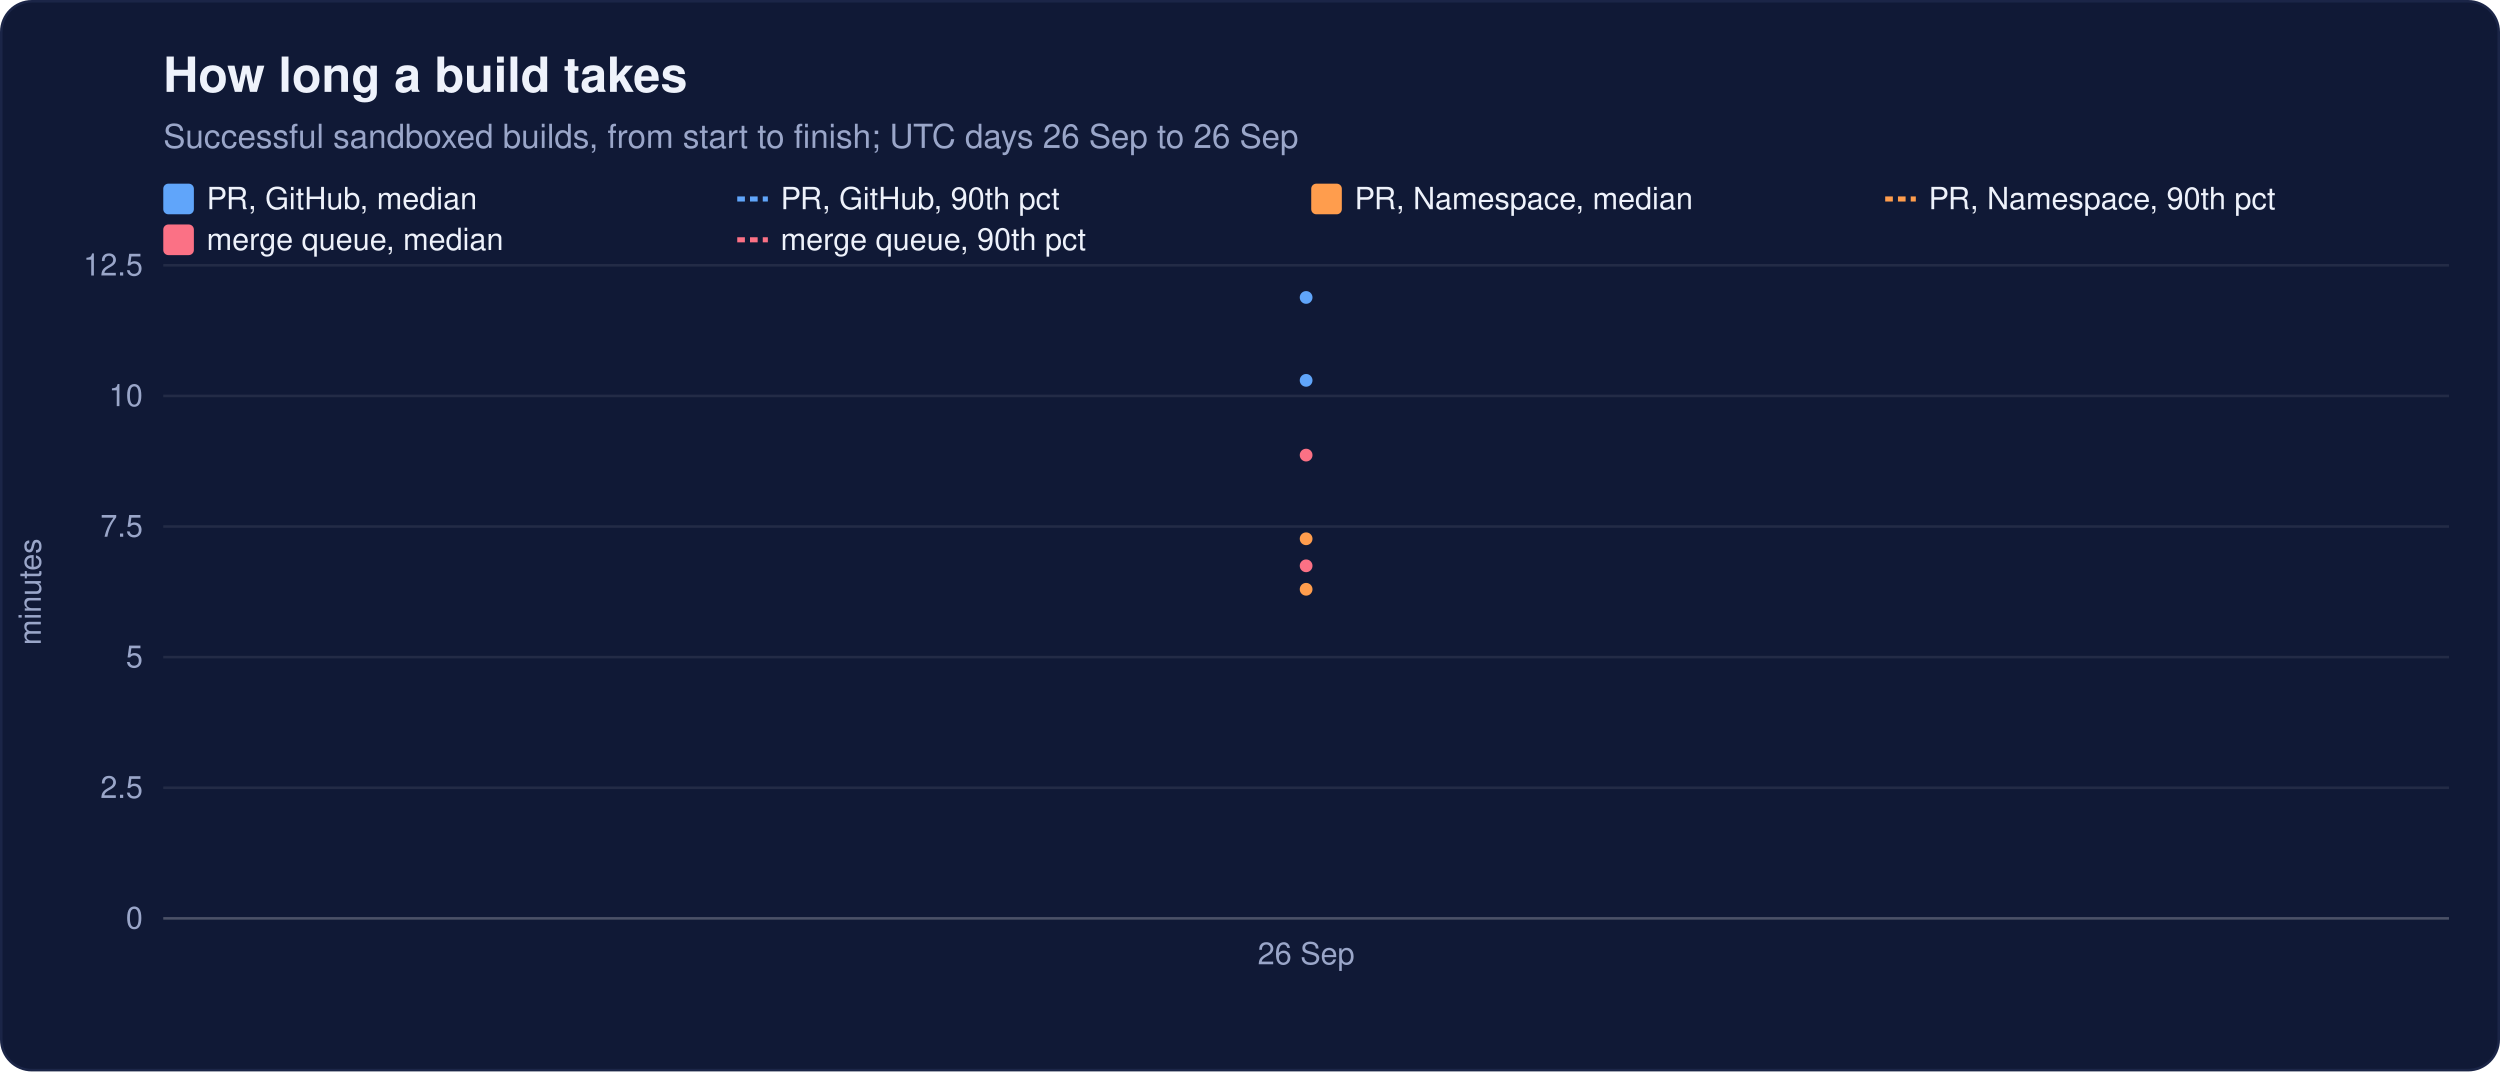
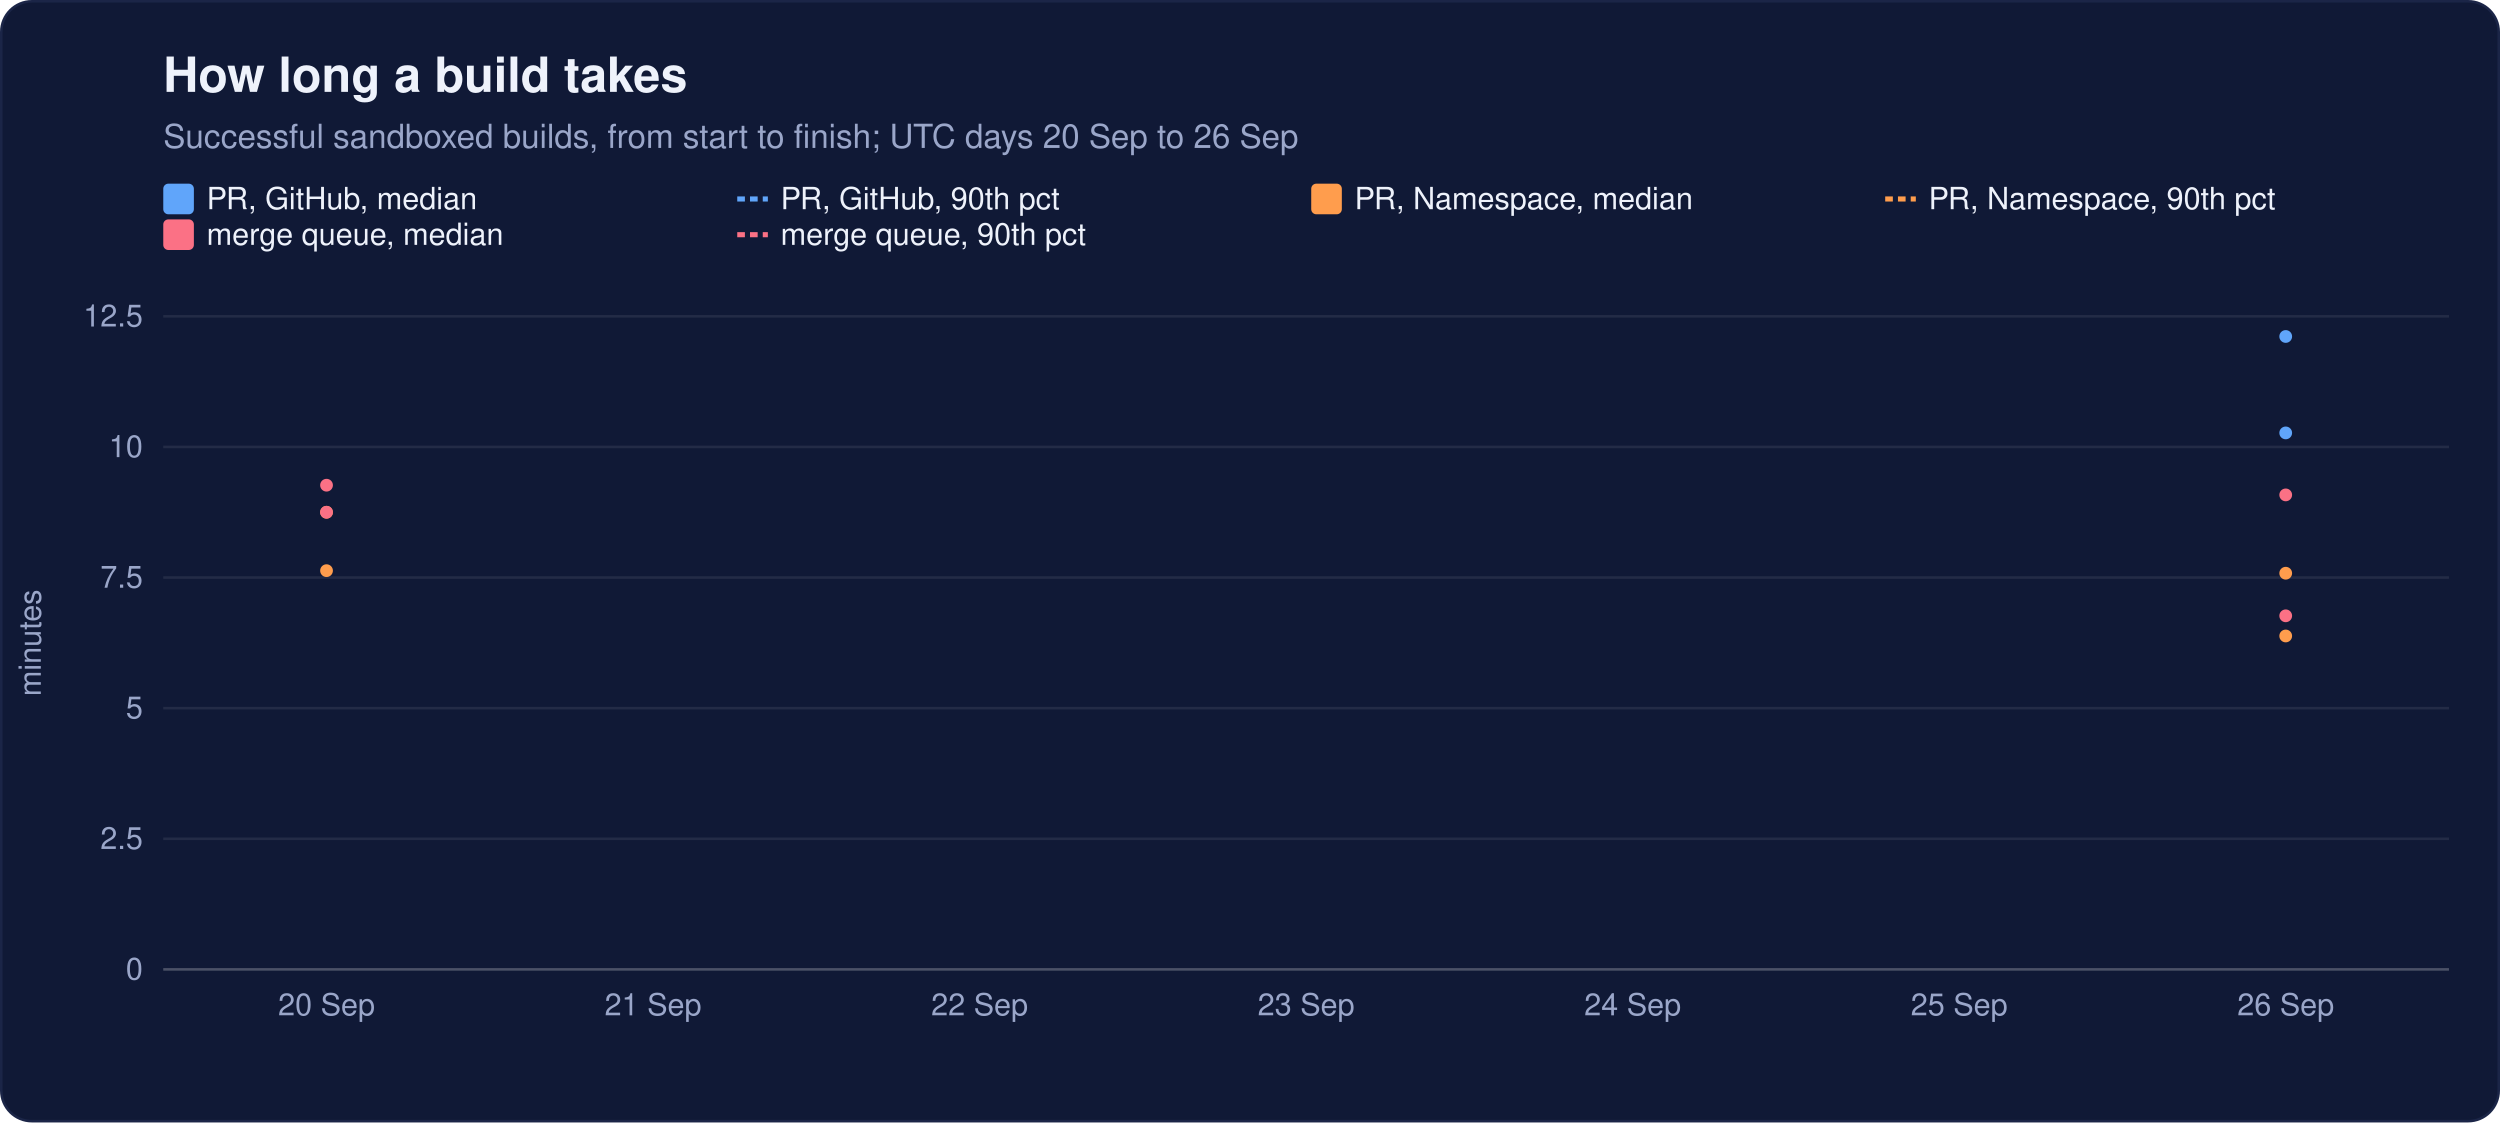
- <svg xmlns="http://www.w3.org/2000/svg" viewBox="0 0 980 420" role="img">
+ <svg xmlns="http://www.w3.org/2000/svg" viewBox="0 0 980 440" role="img">
  <style>text{font-family:'Helvetica Neue',Helvetica,Arial,'Liberation Sans',sans-serif;fill:#eef2fb}.title{font-size:19.0px;font-weight:600}.subtitle{font-size:13.0px;fill:#9aa6c9}.tick{font-size:12.0px;fill:#9aa6c9}.grid{stroke:rgba(255,255,255,0.08);stroke-width:1.0}.axis{stroke:rgba(255,255,255,0.18);stroke-width:1.0}.legend{font-size:12.0px;fill:#eef2fb}.note{font-size:11.0px;fill:#9aa6c9}</style>
-   <rect x="0.5" y="0.5" width="979" height="419" rx="12.0" fill="#101936" stroke="#1b2547" stroke-width="1.0" />
+   <rect x="0.5" y="0.5" width="979" height="439" rx="12.0" fill="#101936" stroke="#1b2547" stroke-width="1.0" />
  <text class="title" x="64" y="36">How long a build takes</text>
-   <text class="subtitle" x="64" y="58">Successful sandboxed builds, from start to finish; UTC days 26 Sep to 26 Sep</text>
-   <line class="grid" x1="64" x2="960" y1="360.0" y2="360.0" />
-   <text class="tick" x="56" y="364.0" text-anchor="end">0</text>
-   <line class="grid" x1="64" x2="960" y1="308.8" y2="308.8" />
-   <text class="tick" x="56" y="312.8" text-anchor="end">2.5</text>
-   <line class="grid" x1="64" x2="960" y1="257.6" y2="257.6" />
-   <text class="tick" x="56" y="261.6" text-anchor="end">5</text>
-   <line class="grid" x1="64" x2="960" y1="206.4" y2="206.4" />
-   <text class="tick" x="56" y="210.4" text-anchor="end">7.5</text>
-   <line class="grid" x1="64" x2="960" y1="155.2" y2="155.2" />
-   <text class="tick" x="56" y="159.2" text-anchor="end">10</text>
-   <line class="grid" x1="64" x2="960" y1="104.0" y2="104.0" />
-   <text class="tick" x="56" y="108.0" text-anchor="end">12.5</text>
-   <text class="tick" transform="translate(16,232) rotate(-90)" text-anchor="middle">minutes</text>
-   <text class="tick" x="512.0" y="378" text-anchor="middle">26 Sep</text>
-   <line class="axis" x1="64" x2="960" y1="360" y2="360" />
-   <circle cx="512.0" cy="149.1" r="2.5" fill="#60a5fa" />
-   <circle cx="512.0" cy="116.6" r="2.5" fill="#60a5fa" />
-   <circle cx="512.0" cy="231.0" r="2.5" fill="#ff9d4d" />
-   <circle cx="512.0" cy="211.2" r="2.5" fill="#ff9d4d" />
-   <circle cx="512.0" cy="221.8" r="2.5" fill="#fb7185" />
-   <circle cx="512.0" cy="178.4" r="2.5" fill="#fb7185" />
+   <text class="subtitle" x="64" y="58">Successful sandboxed builds, from start to finish; UTC days 20 Sep to 26 Sep</text>
+   <line class="grid" x1="64" x2="960" y1="380.0" y2="380.0" />
+   <text class="tick" x="56" y="384.0" text-anchor="end">0</text>
+   <line class="grid" x1="64" x2="960" y1="328.8" y2="328.8" />
+   <text class="tick" x="56" y="332.8" text-anchor="end">2.5</text>
+   <line class="grid" x1="64" x2="960" y1="277.6" y2="277.6" />
+   <text class="tick" x="56" y="281.6" text-anchor="end">5</text>
+   <line class="grid" x1="64" x2="960" y1="226.4" y2="226.4" />
+   <text class="tick" x="56" y="230.4" text-anchor="end">7.5</text>
+   <line class="grid" x1="64" x2="960" y1="175.2" y2="175.2" />
+   <text class="tick" x="56" y="179.2" text-anchor="end">10</text>
+   <line class="grid" x1="64" x2="960" y1="124.0" y2="124.0" />
+   <text class="tick" x="56" y="128.0" text-anchor="end">12.5</text>
+   <text class="tick" transform="translate(16,252) rotate(-90)" text-anchor="middle">minutes</text>
+   <text class="tick" x="128.0" y="398" text-anchor="middle">20 Sep</text>
+   <text class="tick" x="256.0" y="398" text-anchor="middle">21 Sep</text>
+   <text class="tick" x="384.0" y="398" text-anchor="middle">22 Sep</text>
+   <text class="tick" x="512.0" y="398" text-anchor="middle">23 Sep</text>
+   <text class="tick" x="640.0" y="398" text-anchor="middle">24 Sep</text>
+   <text class="tick" x="768.0" y="398" text-anchor="middle">25 Sep</text>
+   <text class="tick" x="896.0" y="398" text-anchor="middle">26 Sep</text>
+   <line class="axis" x1="64" x2="960" y1="380" y2="380" />
+   <circle cx="896.0" cy="169.7" r="2.5" fill="#60a5fa" />
+   <circle cx="896.0" cy="131.9" r="2.5" fill="#60a5fa" />
+   <circle cx="128.0" cy="223.7" r="2.5" fill="#ff9d4d" />
+   <circle cx="896.0" cy="249.3" r="2.5" fill="#ff9d4d" />
+   <circle cx="128.0" cy="200.8" r="2.5" fill="#ff9d4d" />
+   <circle cx="896.0" cy="224.7" r="2.5" fill="#ff9d4d" />
+   <circle cx="128.0" cy="200.8" r="2.5" fill="#fb7185" />
+   <circle cx="896.0" cy="241.4" r="2.5" fill="#fb7185" />
+   <circle cx="128.0" cy="190.2" r="2.5" fill="#fb7185" />
+   <circle cx="896.0" cy="194.0" r="2.5" fill="#fb7185" />
  <rect x="64" y="72" width="12" height="12" rx="2" fill="#60a5fa" />
  <text class="legend" x="81" y="82">PR, GitHub, median</text>
  <line x1="289" x2="301" y1="78" y2="78" stroke="#60a5fa" stroke-width="2" stroke-dasharray="3 2" />
  <text class="legend" x="306" y="82">PR, GitHub, 90th pct</text>
  <rect x="514" y="72" width="12" height="12" rx="2" fill="#ff9d4d" />
  <text class="legend" x="531" y="82">PR, Namespace, median</text>
  <line x1="739" x2="751" y1="78" y2="78" stroke="#ff9d4d" stroke-width="2" stroke-dasharray="3 2" />
  <text class="legend" x="756" y="82">PR, Namespace, 90th pct</text>
-   <rect x="64" y="88" width="12" height="12" rx="2" fill="#fb7185" />
-   <text class="legend" x="81" y="98">merge queue, median</text>
-   <line x1="289" x2="301" y1="94" y2="94" stroke="#fb7185" stroke-width="2" stroke-dasharray="3 2" />
-   <text class="legend" x="306" y="98">merge queue, 90th pct</text>
+   <rect x="64" y="86" width="12" height="12" rx="2" fill="#fb7185" />
+   <text class="legend" x="81" y="96">merge queue, median</text>
+   <line x1="289" x2="301" y1="92" y2="92" stroke="#fb7185" stroke-width="2" stroke-dasharray="3 2" />
+   <text class="legend" x="306" y="96">merge queue, 90th pct</text>
</svg>
